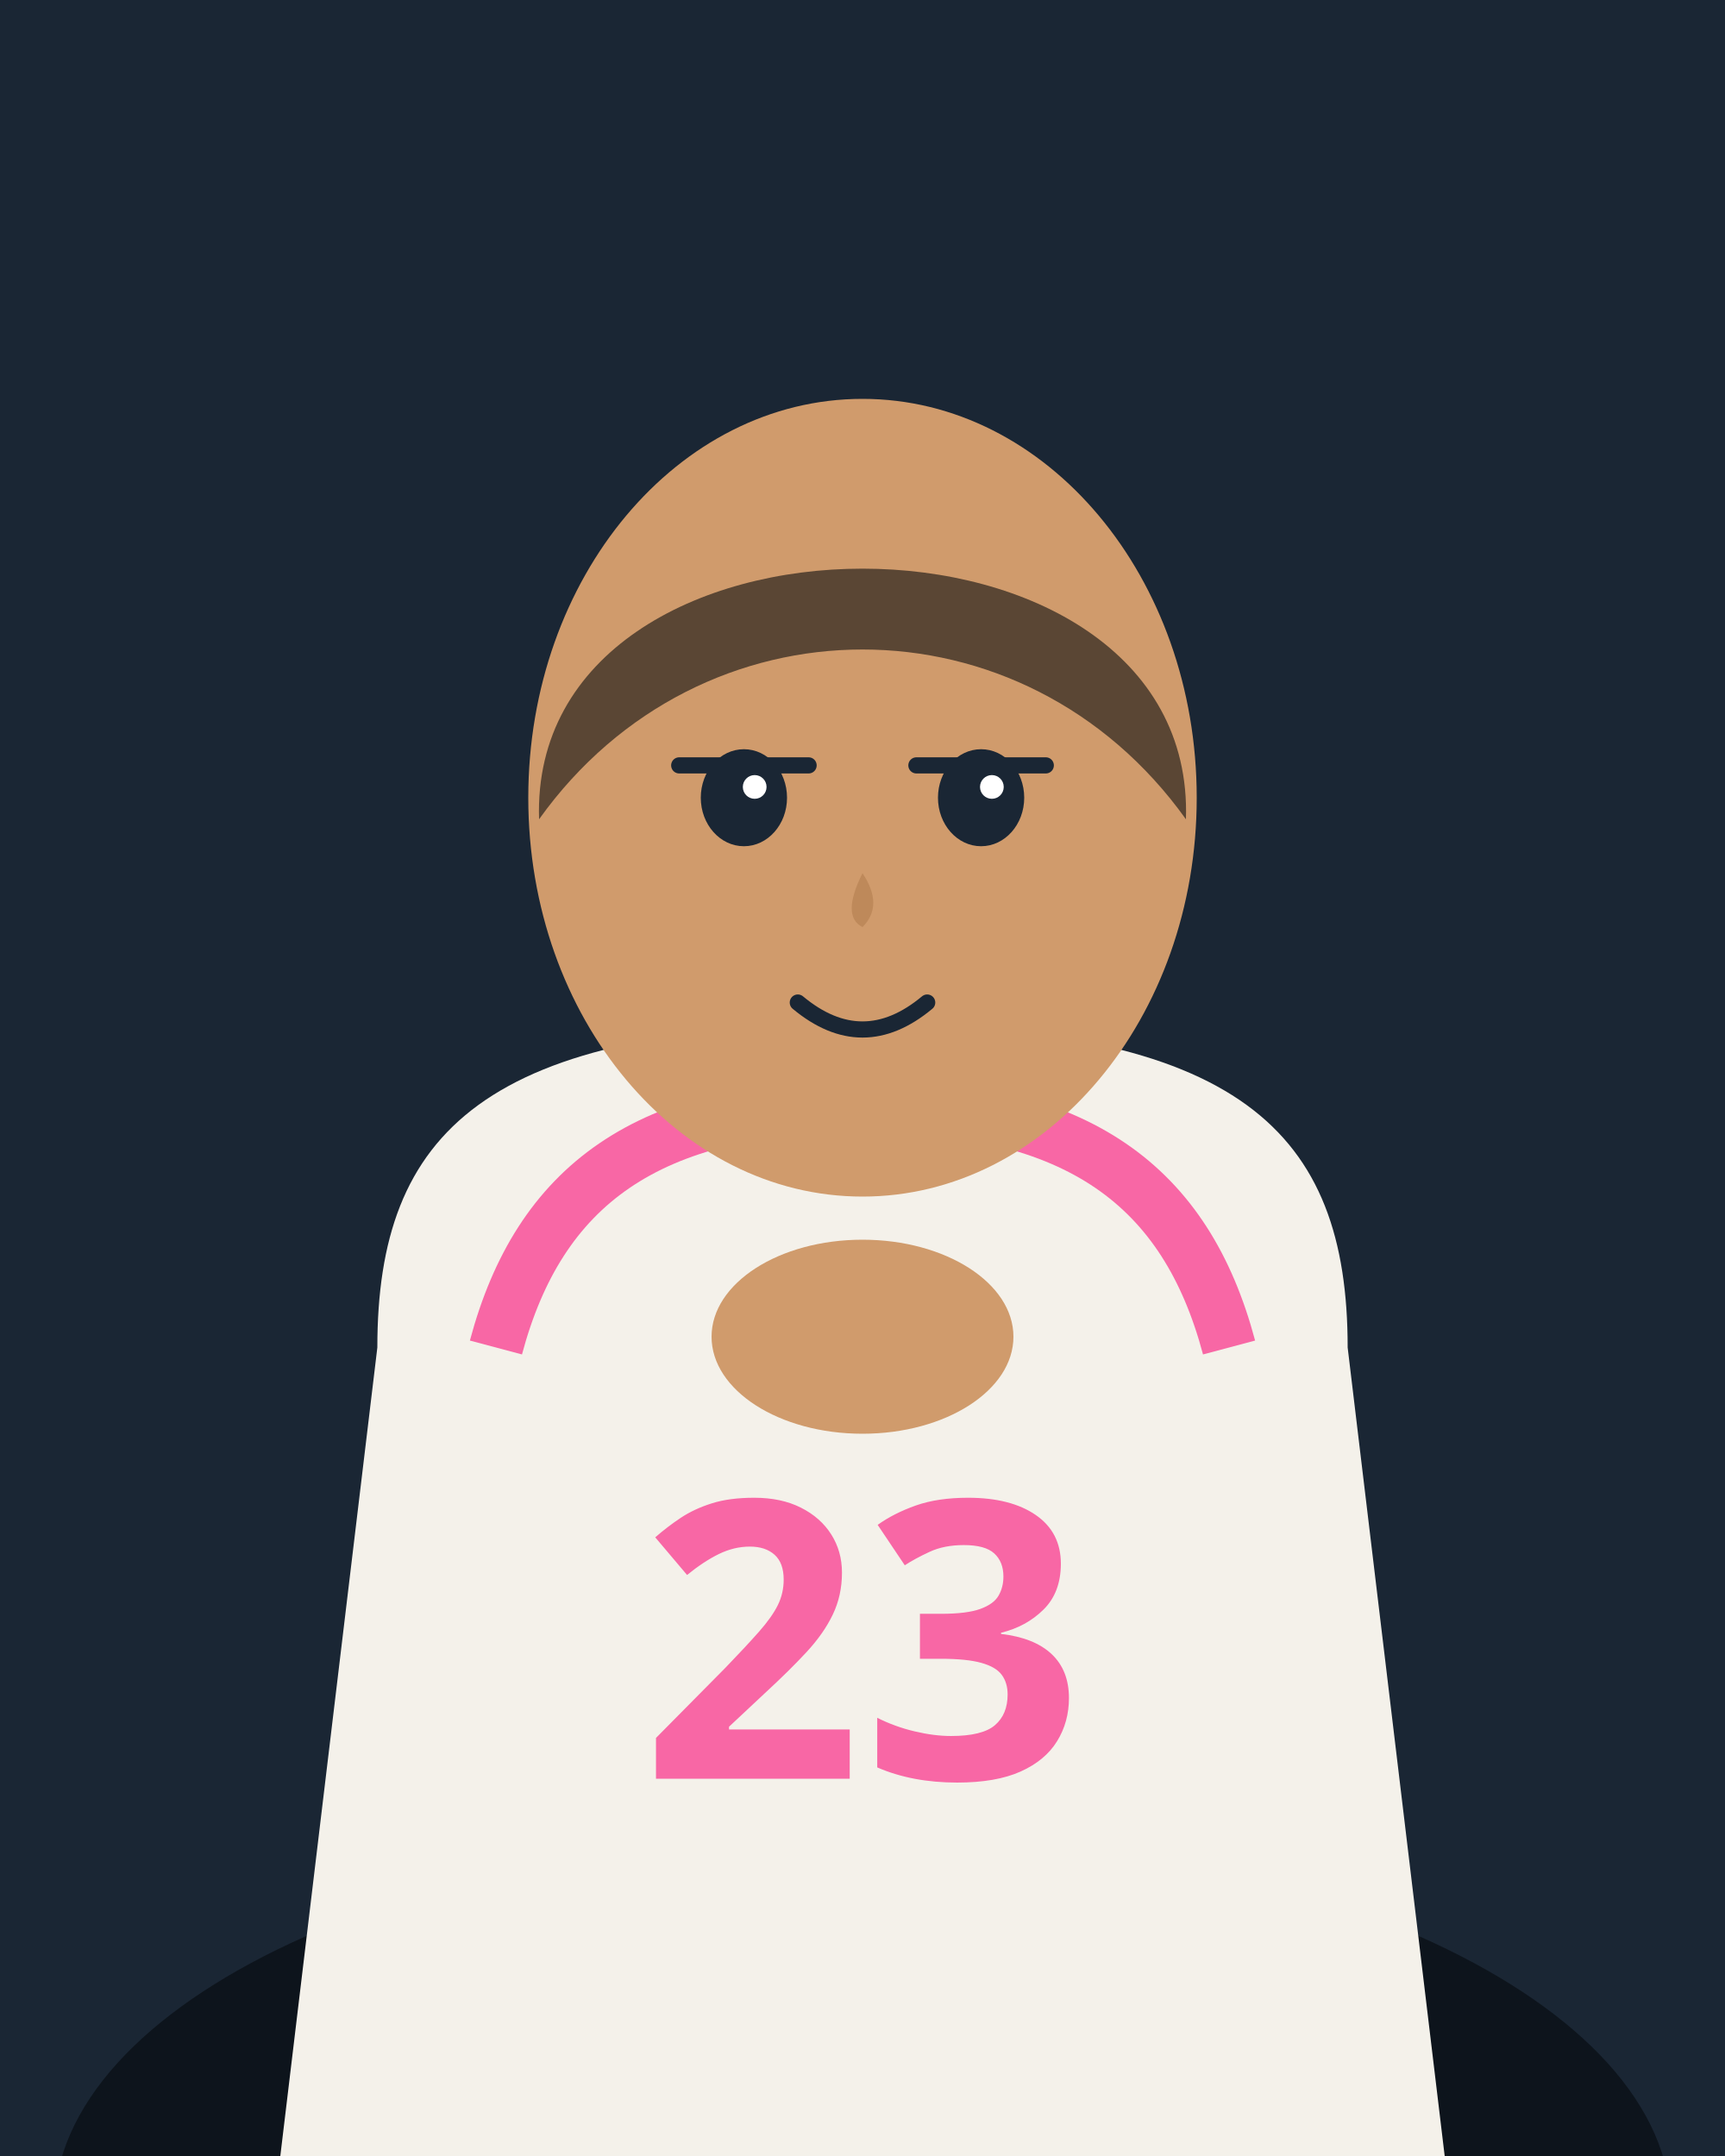
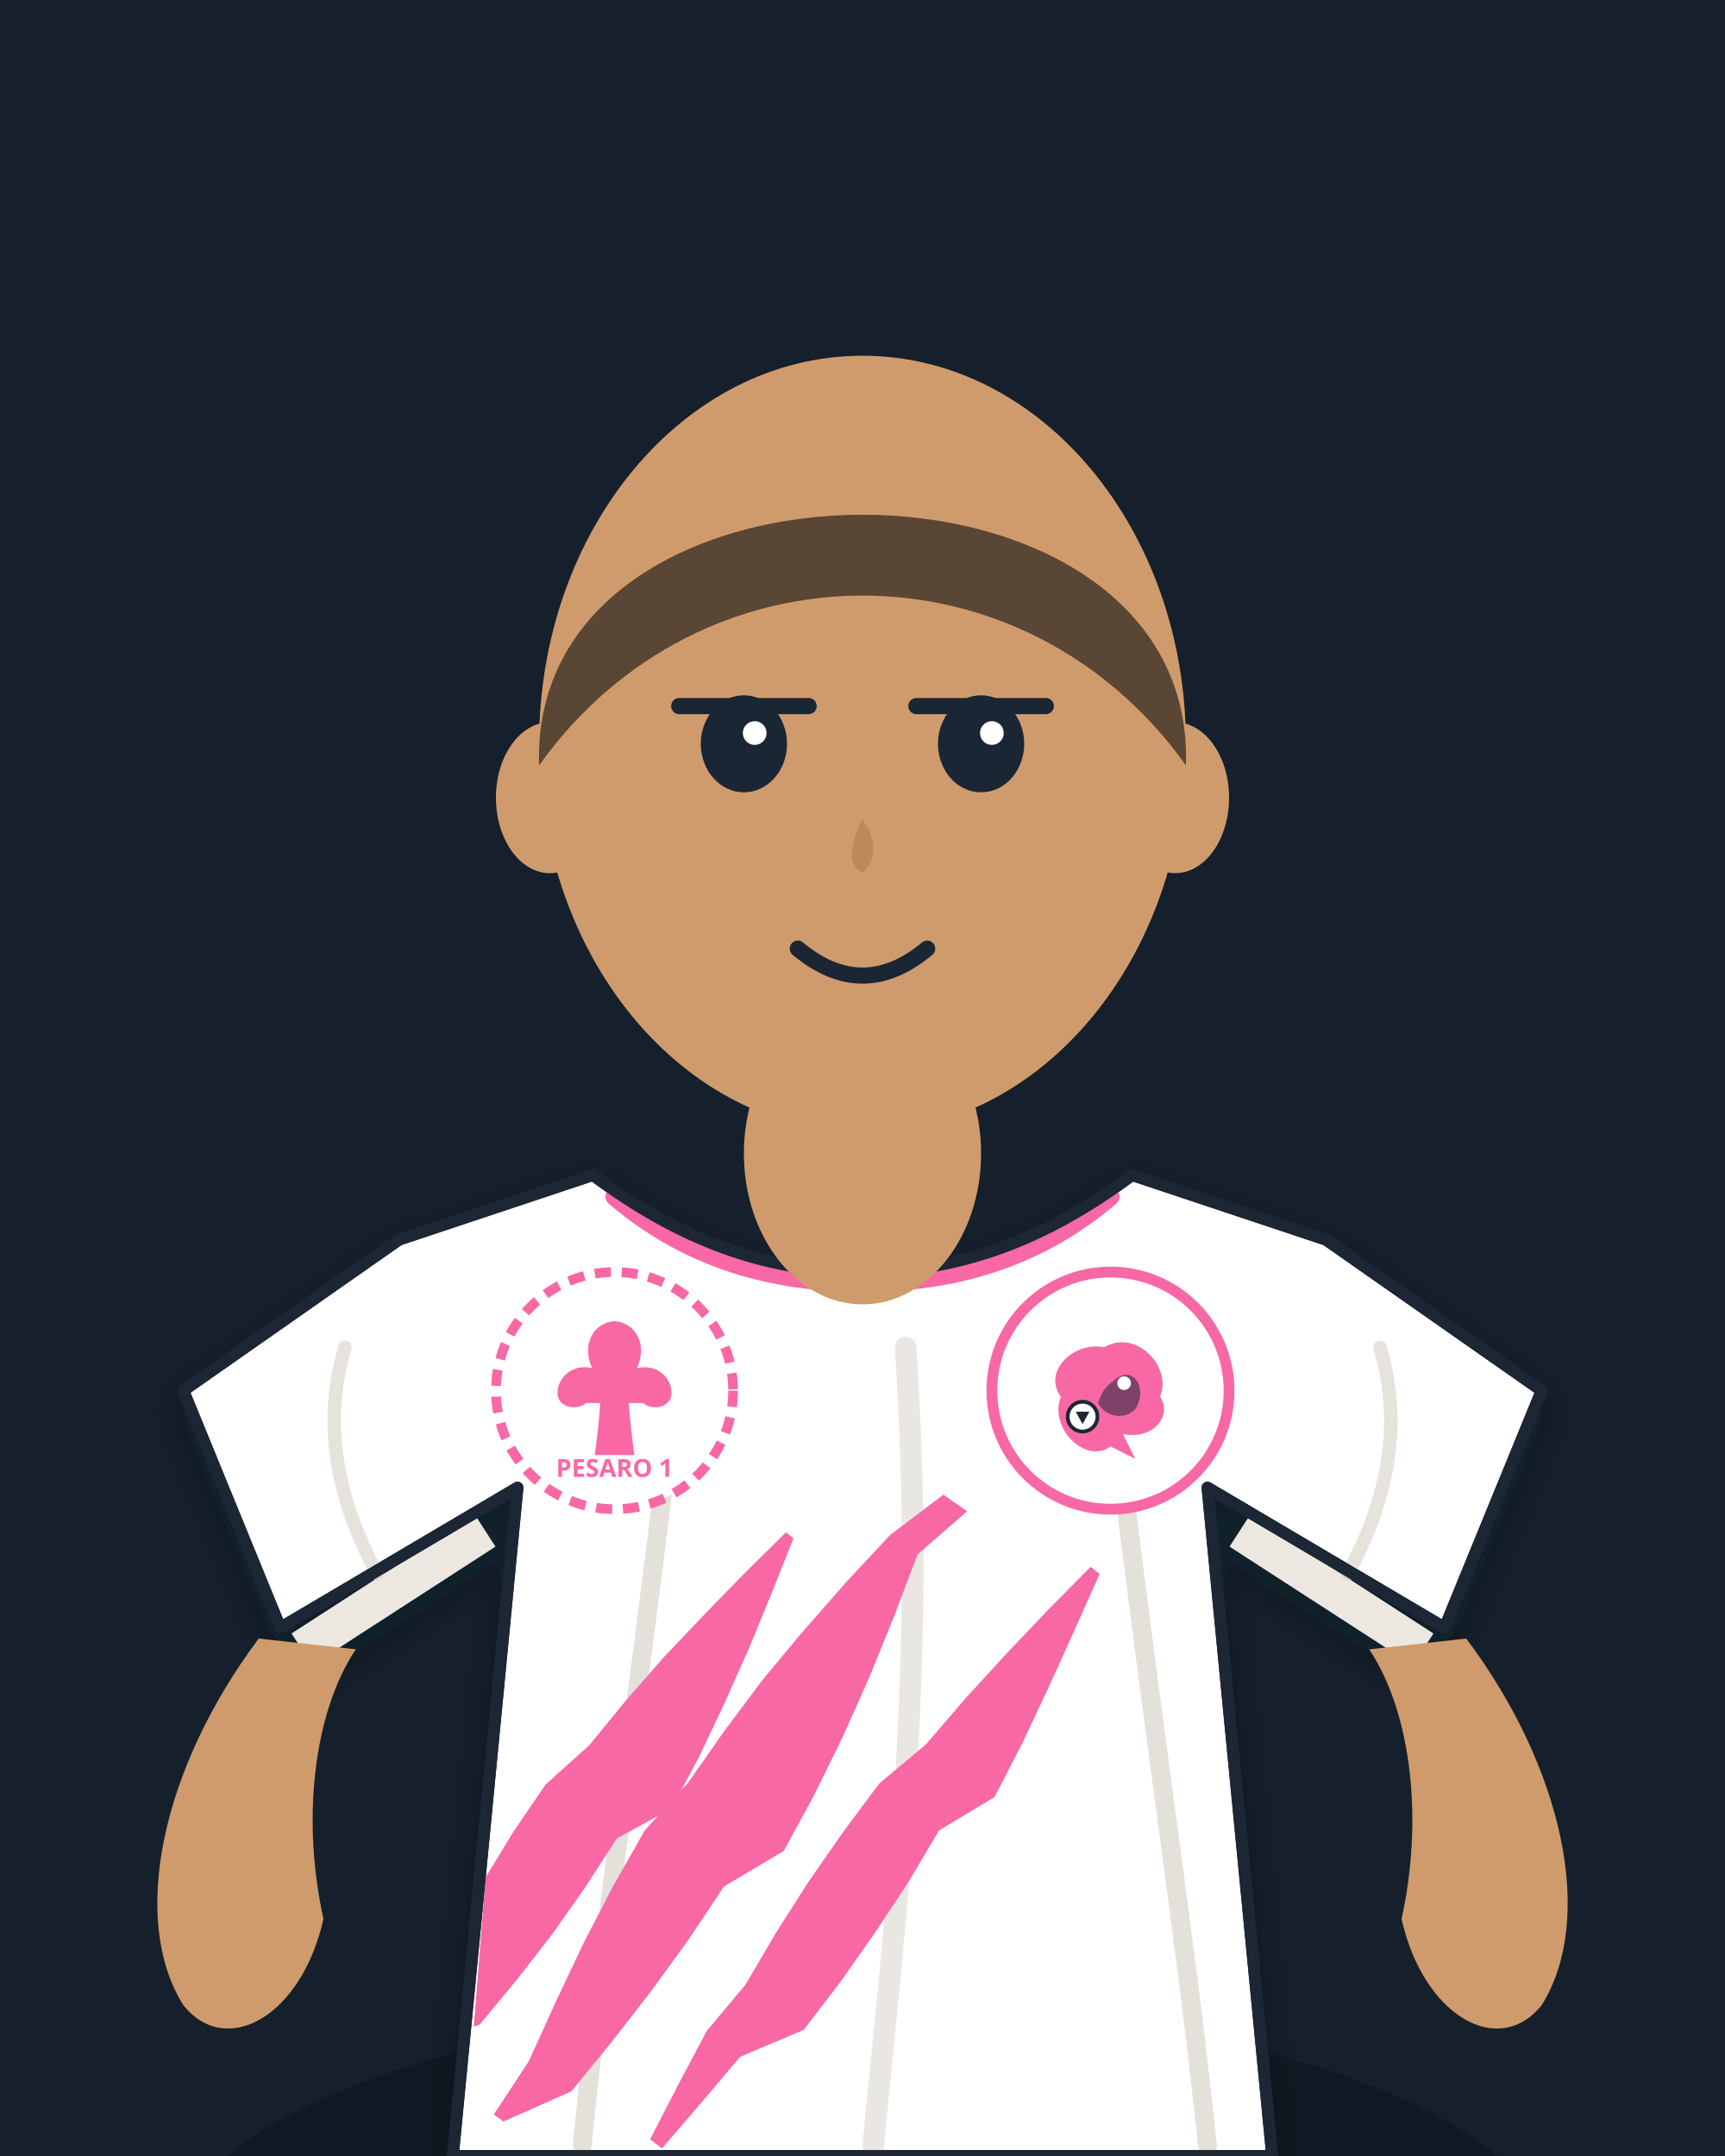
<svg xmlns="http://www.w3.org/2000/svg" viewBox="0 0 320 400" width="320" height="400" role="img" aria-label="">
-   <rect width="320" height="400" fill="#1a2634" />
-   <ellipse cx="160" cy="410" rx="150" ry="70" fill="#0d141c" />
-   <path d="M70 250 C70 210 90 190 160 190 C230 190 250 210 250 250 L268 400 L52 400 Z" fill="#f4f1ea" />
-   <path d="M92 250 C100 220 120 205 160 205 C200 205 220 220 228 250" fill="none" stroke="#f867a5" stroke-width="10" />
-   <text x="160" y="330" text-anchor="middle" font-family="ui-sans-serif, system-ui, sans-serif" font-size="72" font-weight="700" fill="#f867a5">23</text>
-   <ellipse cx="160" cy="248" rx="28" ry="18" fill="#d09b6c" />
-   <ellipse cx="160" cy="148" rx="62" ry="74" fill="#d09b6c" />
-   <ellipse cx="138" cy="148" rx="8" ry="9" fill="#1a2634" />
-   <ellipse cx="182" cy="148" rx="8" ry="9" fill="#1a2634" />
-   <circle cx="140" cy="146" r="2.2" fill="#ffffff" />
-   <circle cx="184" cy="146" r="2.2" fill="#ffffff" />
-   <path d="M150 142 H126" stroke="#1a2634" stroke-width="3" stroke-linecap="round" />
-   <path d="M170 142 H194" stroke="#1a2634" stroke-width="3" stroke-linecap="round" />
-   <path d="M160 162 q 4 6 0 10 q -4 -2 0 -10" fill="#be895a" />
-   <path d="M148 186 Q160 196 172 186" fill="none" stroke="#1a2634" stroke-width="3" stroke-linecap="round" />
-   <path d="M100 152 C98 90 222 90 220 152 C190 110 130 110 100 152 Z" fill="#5a4634" />
+   <defs>
+     <clipPath id="p-andrea-23-torso">
+       <path d="M98 248 C120 240 140 246 160 246 C180 246 200 240 222 248 L234 400 L86 400 Z" />
+     </clipPath>
+     <linearGradient id="p-andrea-23-shine" x1="0" y1="0" x2="1" y2="1">
+       <stop offset="0" stop-color="#ffffff" stop-opacity="0.28" />
+       <stop offset="0.45" stop-color="#ffffff" stop-opacity="0" />
+     </linearGradient>
+     <filter id="p-andrea-23-soft" x="-10%" y="-10%" width="120%" height="120%">
+       <feDropShadow dx="0" dy="3" stdDeviation="3" flood-color="#0d141c" flood-opacity="0.35" />
+     </filter>
+   </defs>
+   <rect width="320" height="400" fill="#15202c" />
+   <ellipse cx="160" cy="418" rx="128" ry="46" fill="#0d141c" opacity="0.55" />
+   <g id="kit-body" filter="url(#p-andrea-23-soft)">
+     <path d="M110 218 C126 230 142 236 160 236 C178 236 194 230 210 218 L246 230 L286 258 L268 302 L224 276 L236 400 L84 400 L96 276 L52 302 L34 258 L74 230 Z" fill="#ffffff" stroke="#1a2634" stroke-width="2.2" stroke-linejoin="round" />
+     <path d="M110 218 C126 230 142 236 160 236 C178 236 194 230 210 218 L246 230 L286 258 L268 302 L224 276 L236 400 L84 400 L96 276 L52 302 L34 258 L74 230 Z" fill="url(#p-andrea-23-shine)" />
+     <path d="M56 306 L90 284" fill="none" stroke="#ece8e1" stroke-width="7" stroke-linecap="butt" />
+     <path d="M264 306 L230 284" fill="none" stroke="#ece8e1" stroke-width="7" stroke-linecap="butt" />
+     <path d="M114 222 C128 234 144 238 160 238 C176 238 192 234 206 222" fill="none" stroke="#f867a5" stroke-width="3.4" stroke-linecap="round" />
+     <path d="M124 268 C118 318 112 358 108 398" fill="none" stroke="#d8d3ca" stroke-width="3.5" stroke-linecap="round" opacity="0.7" />
+     <path d="M168 250 C172 310 166 356 162 398" fill="none" stroke="#d8d3ca" stroke-width="4" stroke-linecap="round" opacity="0.55" />
+     <path d="M208 272 C214 322 220 360 224 398" fill="none" stroke="#d8d3ca" stroke-width="3.5" stroke-linecap="round" opacity="0.7" />
+     <path d="M64 250 Q58 270 70 292" fill="none" stroke="#d8d3ca" stroke-width="2.5" stroke-linecap="round" opacity="0.65" />
+     <path d="M256 250 Q262 270 250 292" fill="none" stroke="#d8d3ca" stroke-width="2.5" stroke-linecap="round" opacity="0.65" />
+     <g clip-path="url(#p-andrea-23-torso)" id="claw-slashes" fill="#f867a5">
+       <path d="M70.1 388.1L77.2 380.1L89.0 375.6L95.8 367.4L102.4 358.9L108.6 350.1L114.4 341.1L124.6 335.5L129.7 325.9L134.4 316.0L138.9 305.9L143.1 295.7L147.2 285.4L145.8 284.3L138.1 291.9L130.6 299.6L123.2 307.4L116.1 315.5L109.3 323.8L101.2 331.1L95.2 339.9L89.6 349.1L84.3 358.5L79.3 368.2L72.8 376.7L68.1 386.6Z" />
+       <path d="M93.4 393.6L106.0 388.0L113.5 378.8L120.8 369.4L127.7 359.9L134.3 350.0L145.4 343.4L151.1 332.9L156.4 322.1L161.3 311.1L165.9 299.8L170.2 288.4L179.4 280.4L175.0 277.3L165.1 284.8L157.0 293.5L149.1 302.5L141.5 311.6L134.4 321.1L127.6 330.8L119.6 339.6L113.7 350.0L108.2 360.6L103.1 371.4L98.1 382.4L91.6 392.3Z" />
+       <path d="M122.8 398.6L130.1 390.1L137.3 381.6L149.1 376.6L155.9 367.7L162.3 358.6L168.5 349.2L174.2 339.6L184.5 333.4L189.7 323.3L194.6 312.9L199.3 302.5L204.0 292.0L202.3 290.7L194.4 298.7L186.7 306.8L179.1 315.1L171.8 323.6L163.1 330.9L156.4 339.9L150.0 349.1L144.0 358.5L138.3 368.2L131.1 376.8L125.8 386.8L120.6 396.9Z" />
+     </g>
+     <g id="badge-agesci" transform="translate(114 258)">
+       <circle r="22" fill="#ffffff" stroke="#f867a5" stroke-width="1.8" stroke-dasharray="3 2" />
+       <g transform="scale(1.15)">
+         <path fill="#f867a5" d="M0 -11.2 C3.4 -11 5.4 -7.4 3.6 -3.6 C6.4 -4.4 9.2 -2.4 9.2 0.4 C9.2 2.2 7.2 3.2 5.2 2.4 L2.2 0.6 C2.4 4.2 2.8 7.6 3.2 10.4 H-3.2 C-2.8 7.6 -2.4 4.2 -2.2 0.6 L-5.2 2.4 C-7.2 3.2 -9.2 2.2 -9.2 0.4 C-9.2 -2.4 -6.4 -4.4 -3.6 -3.6 C-5.4 -7.4 -3.4 -11 0 -11.2 Z M-5.6 0.2 H5.6 V2 H-5.6 Z" />
+       </g>
+       <text x="0" y="16" text-anchor="middle" font-size="4.6" font-family="ui-sans-serif, system-ui, sans-serif" font-weight="700" fill="#f867a5">PESARO 1</text>
+     </g>
+     <g id="badge-sacchos" transform="translate(206 258)">
+       <circle r="22" fill="#ffffff" stroke="#f867a5" stroke-width="2" />
+       <g transform="scale(1.15)">
+         <path fill="#f867a5" d="M-1 -7 C4 -10 10 -4 8 1 C10 4 7 8 2 7 L4 11 L0 9 C-4 12 -10 6 -8 1 C-11 -3 -6 -8 -1 -7 Z" />
+         <path fill="#1a2634" d="M1 -2 C4 -4 6 0 4 3 C2 5 -1 4 -2 2 C-1 -1 0 -1 1 -2 Z" opacity="0.55" />
+         <circle cx="2.2" cy="-1.2" r="1.1" fill="#ffffff" />
+         <circle cx="-4.5" cy="4.2" r="2.4" fill="#ffffff" stroke="#1a2634" stroke-width="0.6" />
+         <path fill="#1a2634" d="M-5.6 3.4 L-3.4 3.4 L-4.5 5.4 Z" />
+       </g>
+     </g>
+     <path d="M110 218 C126 230 142 236 160 236 C178 236 194 230 210 218 L246 230 L286 258 L268 302 L224 276 L236 400 L84 400 L96 276 L52 302 L34 258 L74 230 Z" fill="none" stroke="#1a2634" stroke-width="2.2" stroke-linejoin="round" />
+   </g>
+   <path d="M48 304 C30 328 24 356 34 372 C42 382 56 374 60 356 C56 338 58 318 66 306 Z" fill="#d09b6c" />
+   <path d="M272 304 C290 328 296 356 286 372 C278 382 264 374 260 356 C264 338 262 318 254 306 Z" fill="#d09b6c" />
+   <ellipse cx="160" cy="214" rx="22" ry="28" fill="#d09b6c" />
+   <ellipse cx="102" cy="148" rx="10" ry="14" fill="#d09b6c" />
+   <ellipse cx="218" cy="148" rx="10" ry="14" fill="#d09b6c" />
+   <ellipse cx="160" cy="138" rx="60" ry="72" fill="#d09b6c" />
+   <ellipse cx="138" cy="138" rx="8" ry="9" fill="#1a2634" />
+   <ellipse cx="182" cy="138" rx="8" ry="9" fill="#1a2634" />
+   <circle cx="140" cy="136" r="2.2" fill="#ffffff" />
+   <circle cx="184" cy="136" r="2.2" fill="#ffffff" />
+   <path d="M150 131 H126" stroke="#1a2634" stroke-width="3" stroke-linecap="round" />
+   <path d="M170 131 H194" stroke="#1a2634" stroke-width="3" stroke-linecap="round" />
+   <path d="M160 152 q 4 6 0 10 q -4 -2 0 -10" fill="#be895a" />
+   <path d="M148 176 Q160 186 172 176" fill="none" stroke="#1a2634" stroke-width="3" stroke-linecap="round" />
+   <path d="M100 142 C98 80 222 80 220 142 C190 100 130 100 100 142 Z" fill="#5a4634" />
</svg>
